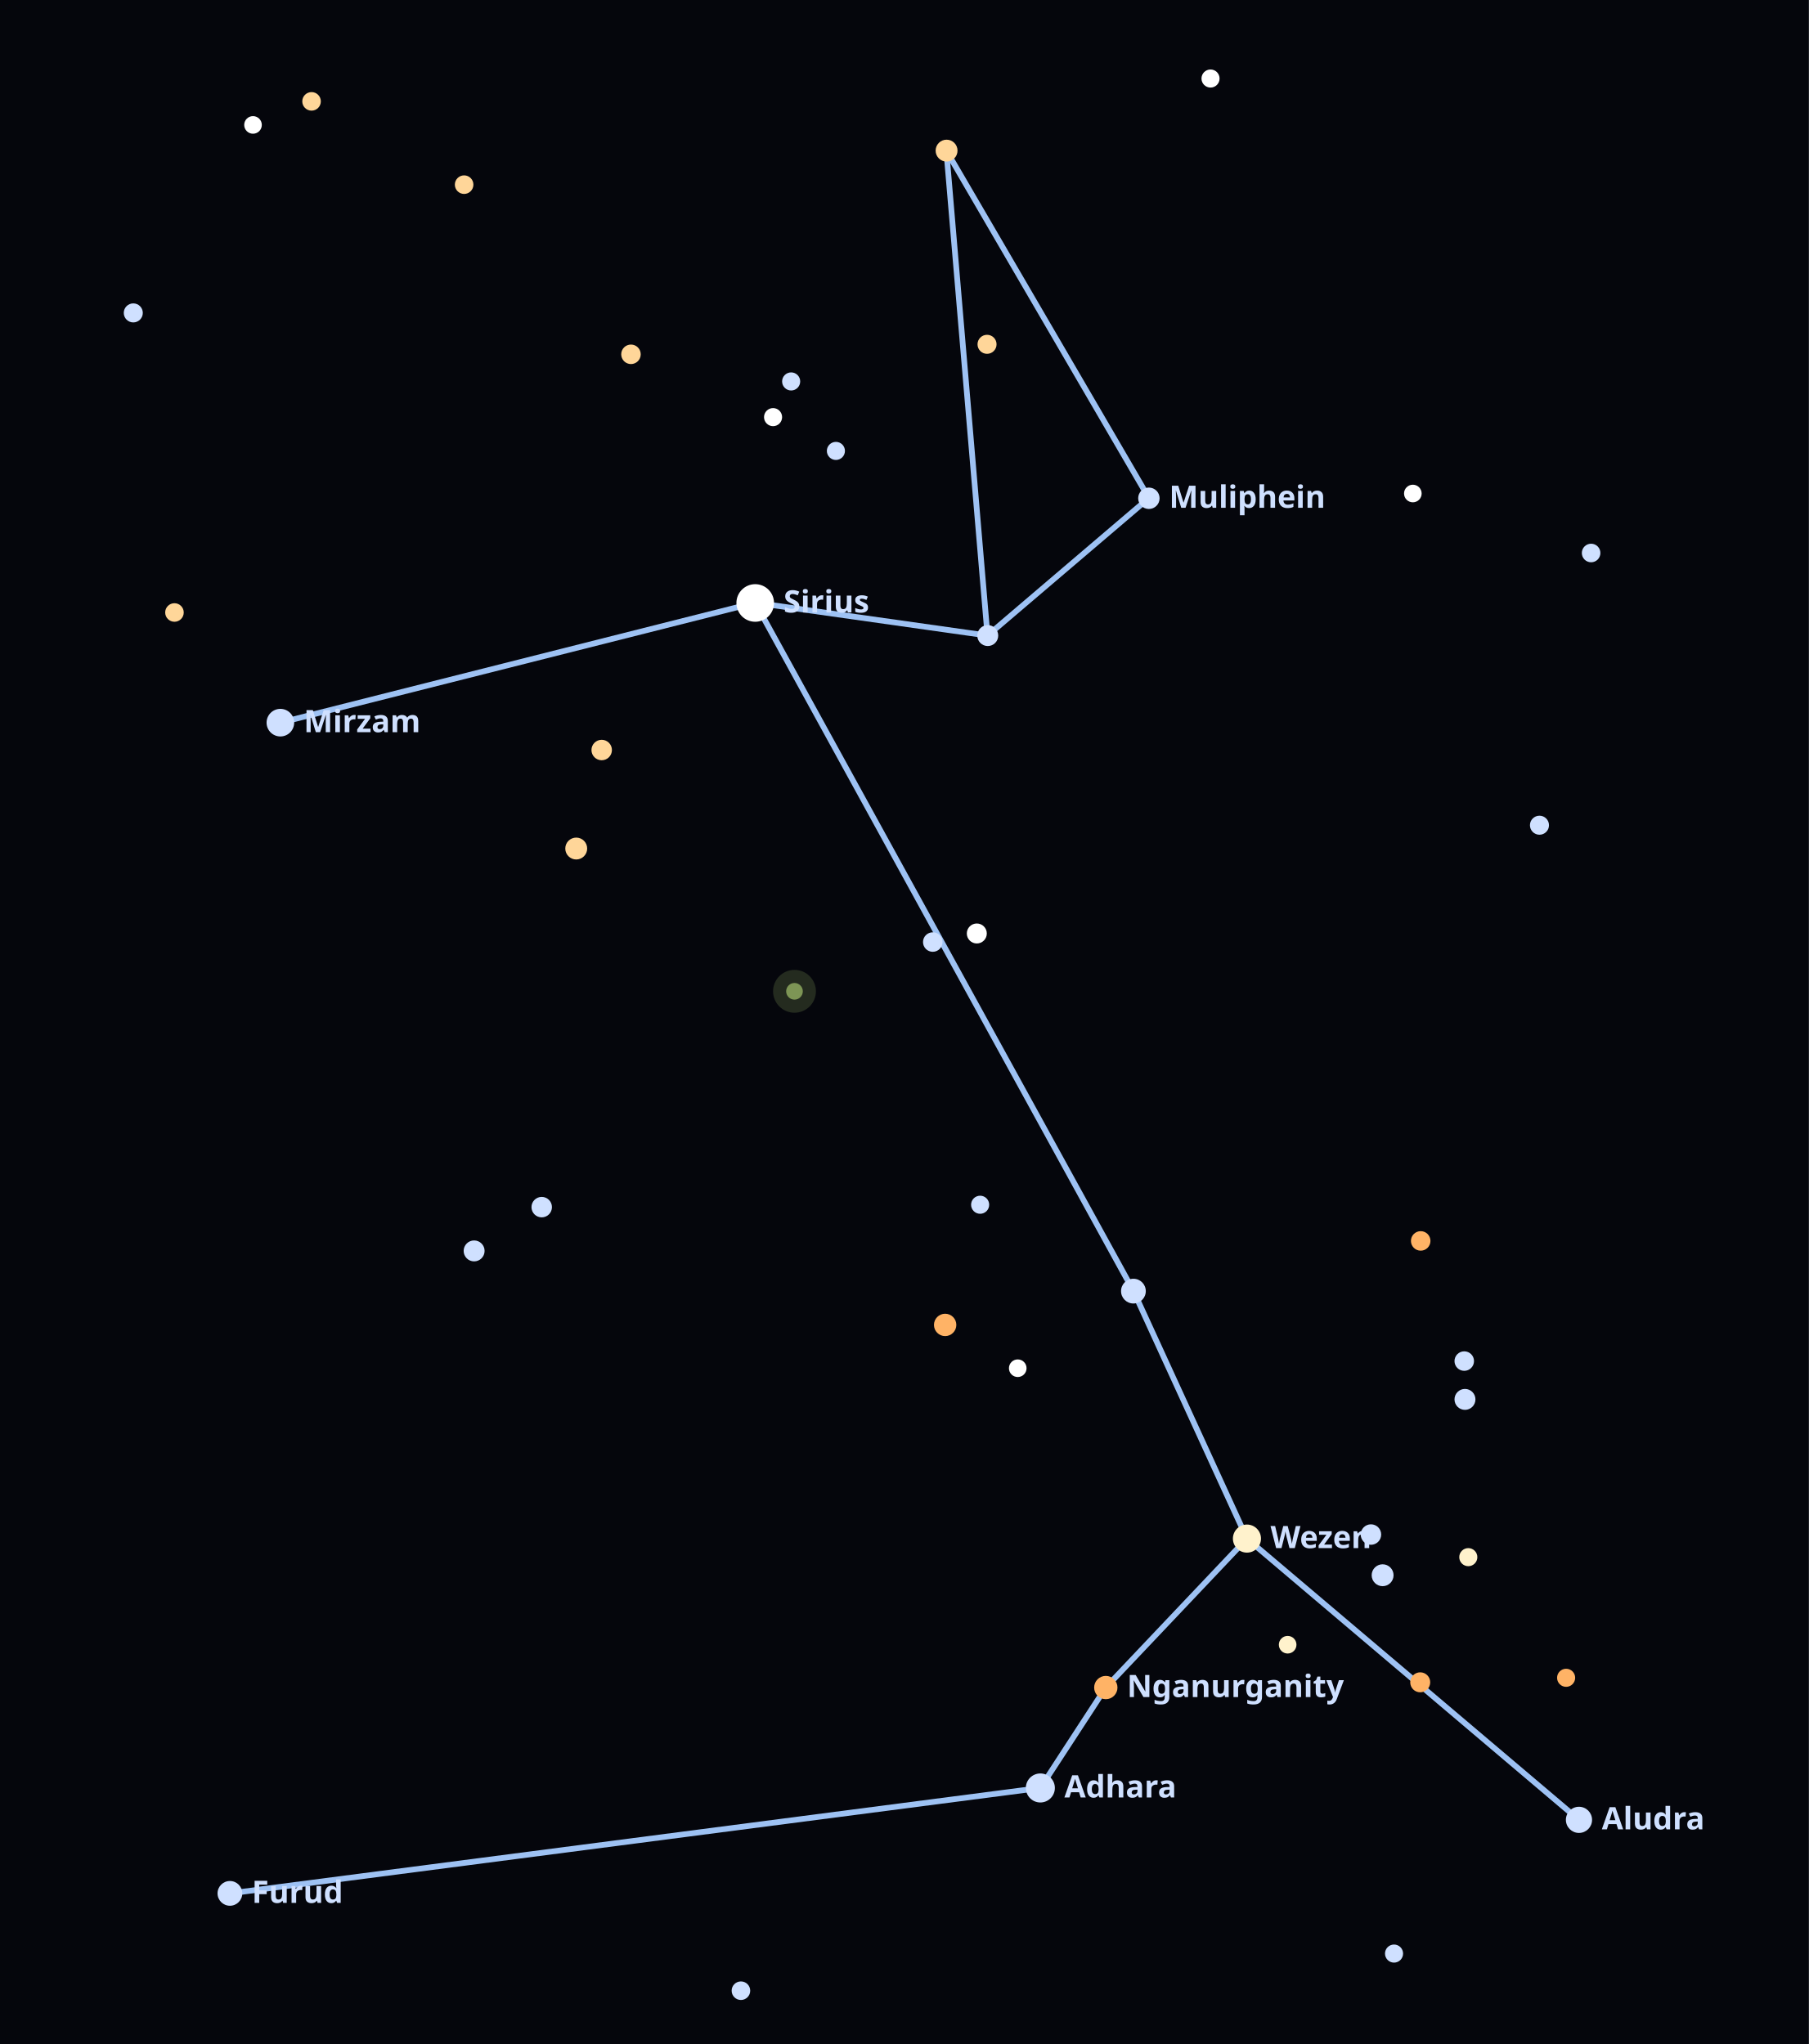
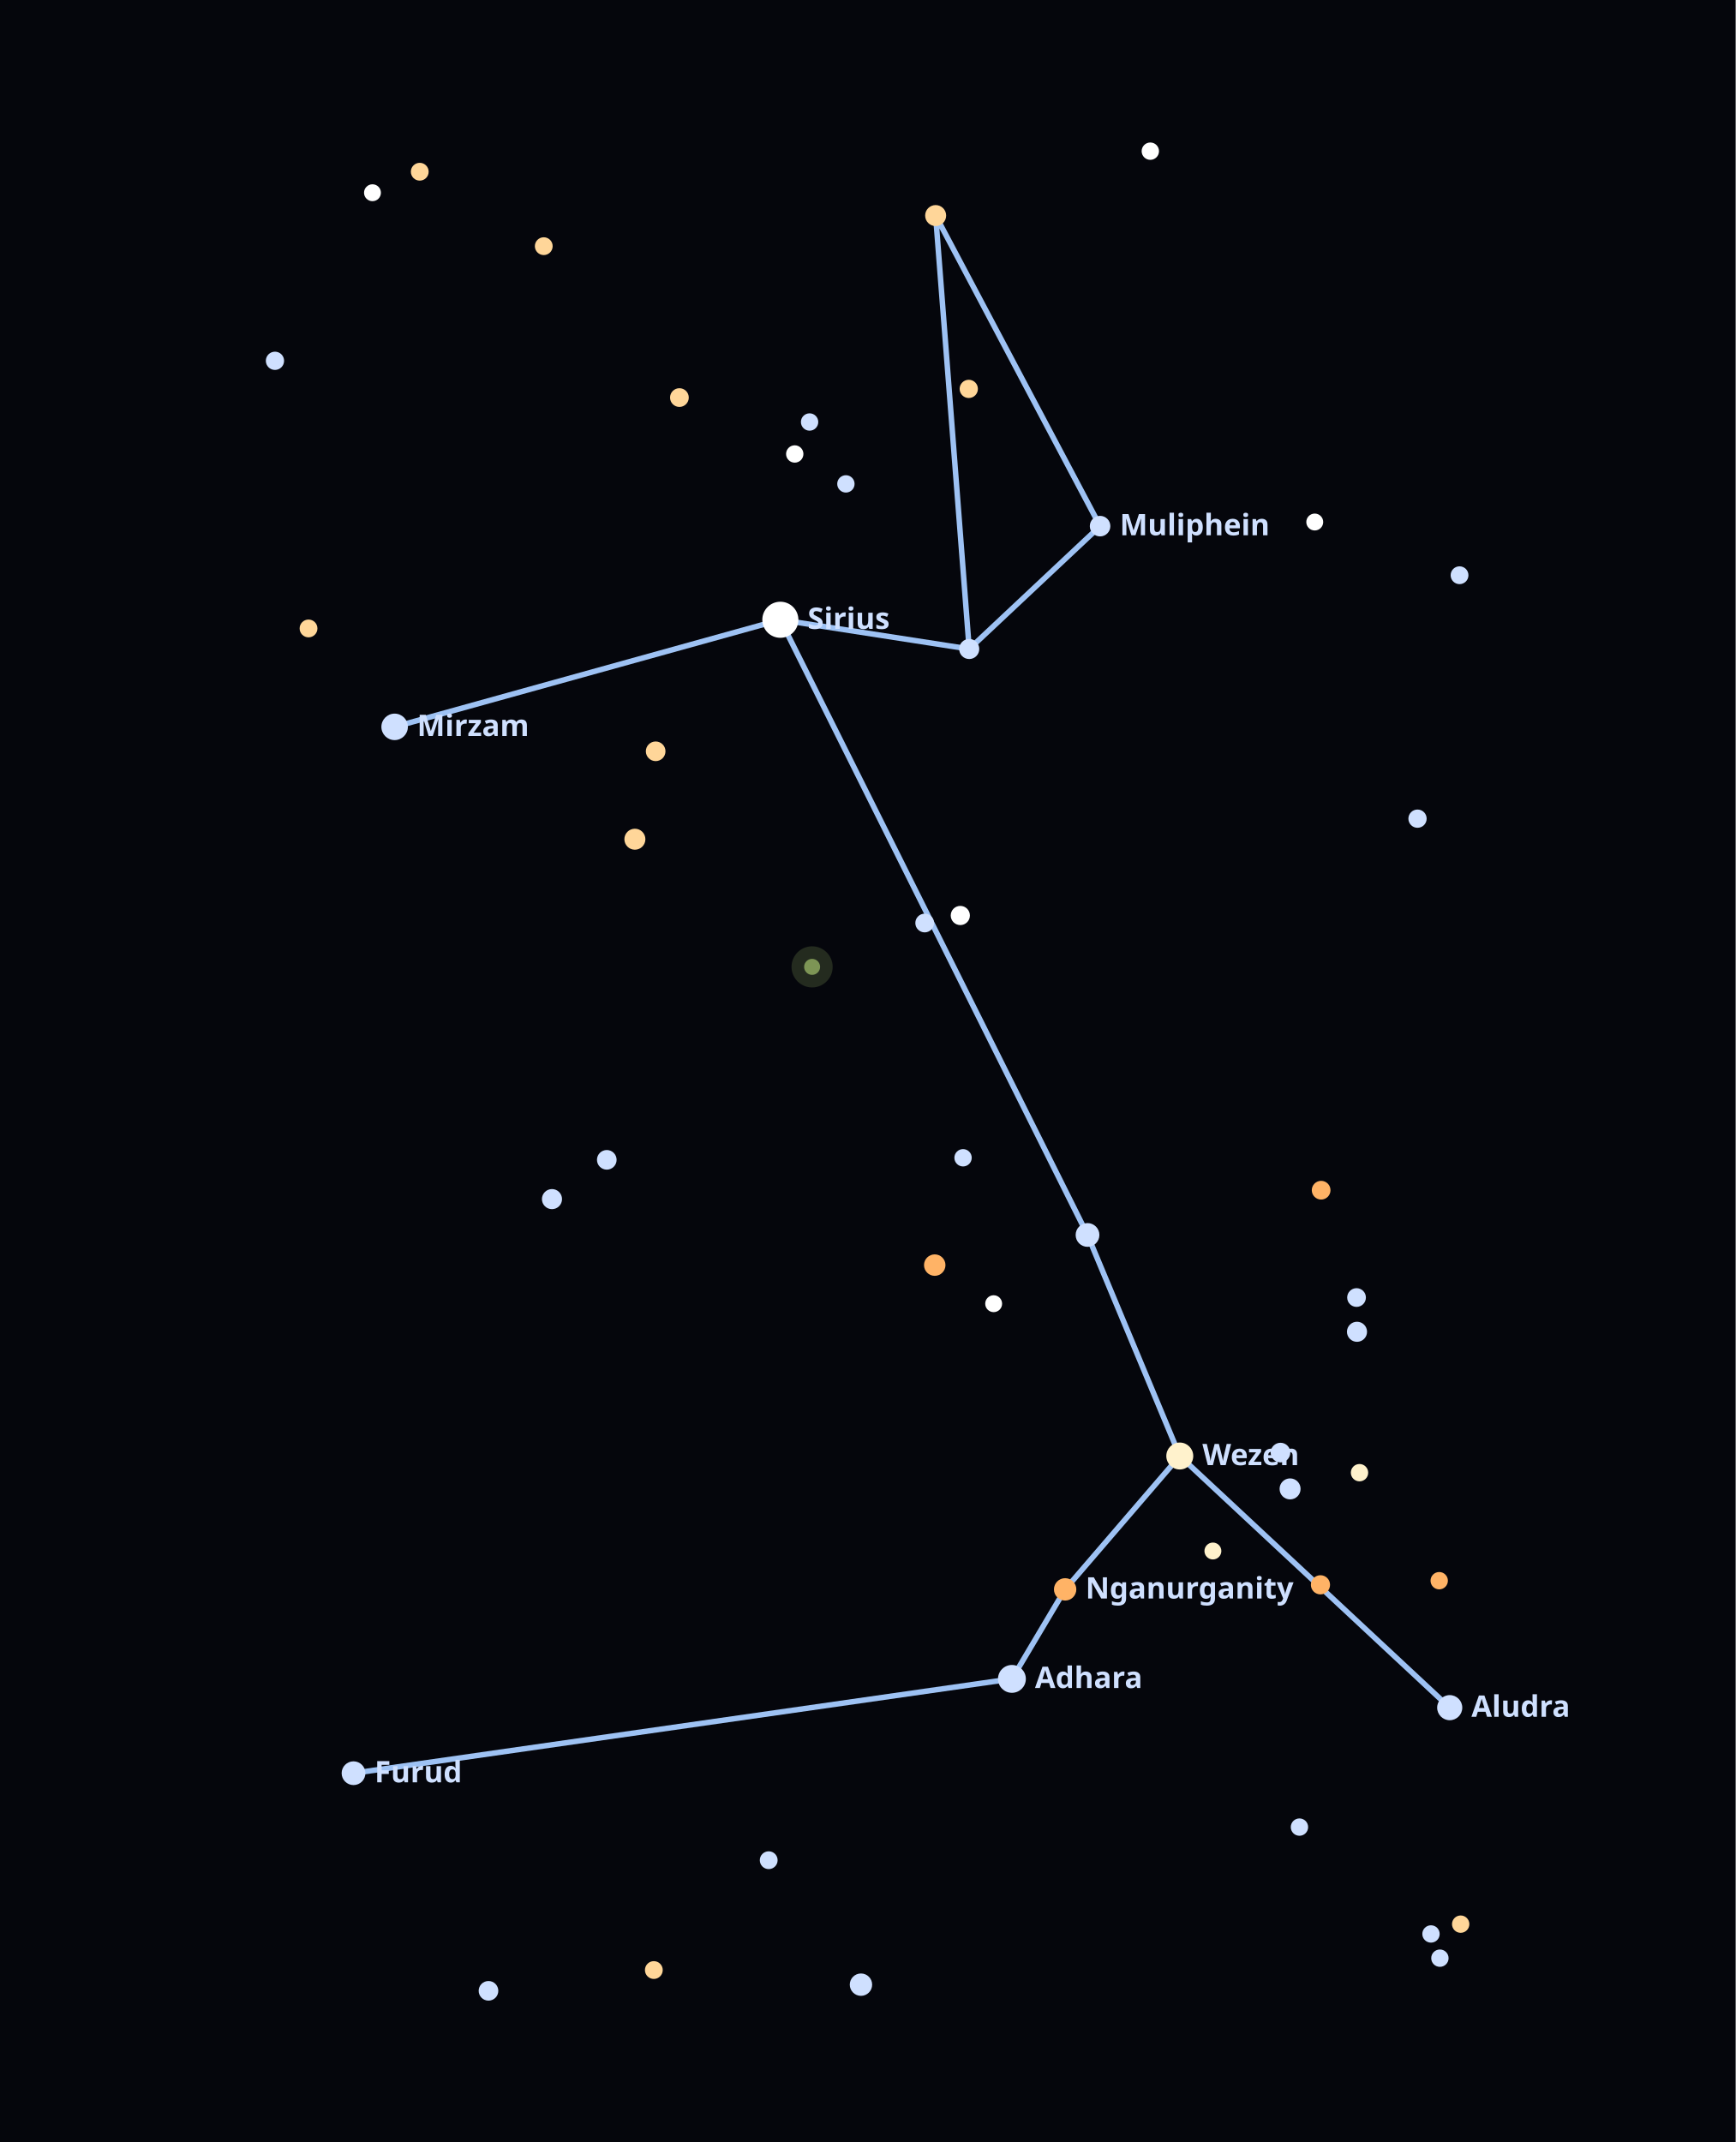
- <svg xmlns="http://www.w3.org/2000/svg" viewBox="0 0 760 859" font-family="Audiowide, Segoe UI, sans-serif">
-   <rect width="760" height="859" fill="#05060c" />
-   <polyline class="fig-line" points="117.8,303.7 317.3,253.3 476.2,542.5 523.9,646.6 464.6,709.2 437.1,751.4 96.6,795.7" fill="none" stroke="#a6ccff" stroke-width="2.4" stroke-opacity="0.95" stroke-linejoin="round" data-seq="30324,32349,33977,34444,33856,33579,30122" />
-   <polyline class="fig-line" points="663.4,764.8 523.9,646.6" fill="none" stroke="#a6ccff" stroke-width="2.4" stroke-opacity="0.95" stroke-linejoin="round" data-seq="35904,34444" />
-   <polyline class="fig-line" points="317.3,253.3 414.9,267.1 482.7,209.3 397.6,63.3 414.9,267.1" fill="none" stroke="#a6ccff" stroke-width="2.4" stroke-opacity="0.95" stroke-linejoin="round" data-seq="32349,33347,34045,33160,33347" />
-   <circle class="star" cx="117.8" cy="303.7" r="5.8" fill="#cfe0ff" data-name="Mirzam" data-meta="mag 1.98" data-vid="30324" />
-   <text class="star-label" x="127.6" y="307.7" fill="#cfe0ff" font-size="13" font-weight="bold" data-vid="30324">Mirzam</text>
-   <circle class="star" cx="317.3" cy="253.4" r="7.9" fill="#ffffff" data-name="Sirius" data-meta="mag -1.44" data-vid="32349" />
-   <text class="star-label" x="329.2" y="257.4" fill="#cfe0ff" font-size="13" font-weight="bold" data-vid="32349">Sirius</text>
-   <circle class="star" cx="476.2" cy="542.6" r="5.2" fill="#cfe0ff" data-name="HIP 33977" data-meta="mag 3.02" data-vid="33977" />
-   <circle class="star" cx="523.9" cy="646.6" r="5.9" fill="#fff2cc" data-name="Wezen" data-meta="mag 1.83" data-vid="34444" />
-   <text class="star-label" x="533.8" y="650.6" fill="#cfe0ff" font-size="13" font-weight="bold" data-vid="34444">Wezen</text>
-   <circle class="star" cx="464.6" cy="709.2" r="4.9" fill="#ffb366" data-name="Nganurganity" data-meta="mag 3.49" data-vid="33856" />
-   <text class="star-label" x="473.5" y="713.2" fill="#cfe0ff" font-size="13" font-weight="bold" data-vid="33856">Nganurganity</text>
-   <circle class="star" cx="437.1" cy="751.4" r="6.1" fill="#cfe0ff" data-name="Adhara" data-meta="mag 1.5" data-vid="33579" />
-   <text class="star-label" x="447.2" y="755.4" fill="#cfe0ff" font-size="13" font-weight="bold" data-vid="33579">Adhara</text>
-   <circle class="star" cx="96.6" cy="795.7" r="5.2" fill="#cfe0ff" data-name="Furud" data-meta="mag 3.02" data-vid="30122" />
-   <text class="star-label" x="105.8" y="799.7" fill="#cfe0ff" font-size="13" font-weight="bold" data-vid="30122">Furud</text>
-   <circle class="star" cx="663.4" cy="764.8" r="5.5" fill="#cfe0ff" data-name="Aludra" data-meta="mag 2.45" data-vid="35904" />
-   <text class="star-label" x="673.0" y="768.8" fill="#cfe0ff" font-size="13" font-weight="bold" data-vid="35904">Aludra</text>
-   <circle class="star" cx="415.0" cy="267.1" r="4.4" fill="#cfe0ff" data-name="HIP 33347" data-meta="mag 4.36" data-vid="33347" />
-   <circle class="star" cx="482.7" cy="209.4" r="4.5" fill="#cfe0ff" data-name="Muliphein" data-meta="mag 4.11" data-vid="34045" />
-   <text class="star-label" x="491.2" y="213.4" fill="#cfe0ff" font-size="13" font-weight="bold" data-vid="34045">Muliphein</text>
-   <circle class="star" cx="397.7" cy="63.3" r="4.6" fill="#ffd699" data-name="HIP 33160" data-meta="mag 4.08" data-vid="33160" />
-   <circle class="star" cx="56.0" cy="131.5" r="4.0" fill="#cfe0ff" data-name="HIP 29735" data-meta="mag 5.0" data-vid="29735" />
-   <circle class="star" cx="73.3" cy="257.4" r="3.9" fill="#ffd699" data-name="HIP 29895" data-meta="mag 5.15" data-vid="29895" />
-   <circle class="star" cx="106.3" cy="52.5" r="3.7" fill="#ffffff" data-name="HIP 30214" data-meta="mag 5.48" data-vid="30214" />
-   <circle class="star" cx="130.9" cy="42.6" r="3.9" fill="#ffd699" data-name="HIP 30457" data-meta="mag 5.21" data-vid="30457" />
-   <circle class="star" cx="166.4" cy="898.0" r="4.3" fill="#cfe0ff" data-name="HIP 30788" data-meta="mag 4.47" data-vid="30788" />
-   <circle class="star" cx="195.0" cy="77.6" r="3.9" fill="#ffd699" data-name="HIP 31084" data-meta="mag 5.16" data-vid="31084" />
-   <circle class="star" cx="199.2" cy="525.7" r="4.4" fill="#cfe0ff" data-name="HIP 31125" data-meta="mag 4.34" data-vid="31125" />
-   <circle class="star" cx="227.6" cy="507.3" r="4.3" fill="#cfe0ff" data-name="HIP 31416" data-meta="mag 4.54" data-vid="31416" />
-   <circle class="star" cx="242.1" cy="356.6" r="4.6" fill="#ffd699" data-name="HIP 31592" data-meta="mag 3.95" data-vid="31592" />
-   <circle class="star" cx="251.9" cy="888.2" r="3.9" fill="#ffd699" data-name="HIP 31688" data-meta="mag 5.25" data-vid="31688" />
-   <circle class="star" cx="252.8" cy="315.2" r="4.3" fill="#ffd699" data-name="HIP 31700" data-meta="mag 4.42" data-vid="31700" />
-   <circle class="star" cx="265.1" cy="148.9" r="4.1" fill="#ffd699" data-name="HIP 31827" data-meta="mag 4.82" data-vid="31827" />
-   <circle class="star" cx="311.3" cy="836.6" r="3.9" fill="#cfe0ff" data-name="HIP 32292" data-meta="mag 5.23" data-vid="32292" />
-   <circle class="star" cx="324.8" cy="175.3" r="3.8" fill="#ffffff" data-name="HIP 32411" data-meta="mag 5.3" data-vid="32411" />
-   <circle class="star" cx="332.4" cy="160.3" r="3.8" fill="#cfe0ff" data-name="HIP 32492" data-meta="mag 5.28" data-vid="32492" />
-   <circle class="star" cx="351.2" cy="189.5" r="3.8" fill="#cfe0ff" data-name="HIP 32677" data-meta="mag 5.39" data-vid="32677" />
-   <circle class="star" cx="359.0" cy="895.1" r="4.9" fill="#cfe0ff" data-name="HIP 32759" data-meta="mag 3.5" data-vid="32759" />
-   <circle class="star" cx="391.9" cy="395.9" r="4.1" fill="#cfe0ff" data-name="HIP 33092" data-meta="mag 4.82" data-vid="33092" />
-   <circle class="star" cx="397.1" cy="556.8" r="4.7" fill="#ffb366" data-name="HIP 33152" data-meta="mag 3.89" data-vid="33152" />
-   <circle class="star" cx="410.4" cy="392.3" r="4.2" fill="#ffffff" data-name="HIP 33302" data-meta="mag 4.66" data-vid="33302" />
-   <circle class="star" cx="411.8" cy="506.3" r="3.8" fill="#cfe0ff" data-name="HIP 33316" data-meta="mag 5.29" data-vid="33316" />
-   <circle class="star" cx="414.7" cy="144.7" r="4.0" fill="#ffd699" data-name="HIP 33345" data-meta="mag 5.0" data-vid="33345" />
-   <circle class="star" cx="427.6" cy="575.0" r="3.7" fill="#ffffff" data-name="HIP 33478" data-meta="mag 5.45" data-vid="33478" />
-   <circle class="star" cx="508.6" cy="33.0" r="3.8" fill="#ffffff" data-name="HIP 34301" data-meta="mag 5.41" data-vid="34301" />
-   <circle class="star" cx="541.0" cy="691.2" r="3.7" fill="#fff2cc" data-name="HIP 34624" data-meta="mag 5.46" data-vid="34624" />
-   <circle class="star" cx="576.0" cy="644.9" r="4.3" fill="#cfe0ff" data-name="HIP 34981" data-meta="mag 4.42" data-vid="34981" />
-   <circle class="star" cx="580.9" cy="662.0" r="4.6" fill="#cfe0ff" data-name="HIP 35037" data-meta="mag 4.01" data-vid="35037" />
-   <circle class="star" cx="585.7" cy="821.0" r="3.8" fill="#cfe0ff" data-name="HIP 35083" data-meta="mag 5.36" data-vid="35083" />
-   <circle class="star" cx="593.6" cy="207.4" r="3.7" fill="#ffffff" data-name="HIP 35180" data-meta="mag 5.46" data-vid="35180" />
-   <circle class="star" cx="596.7" cy="707.0" r="4.2" fill="#ffb366" data-name="HIP 35205" data-meta="mag 4.66" data-vid="35205" />
-   <circle class="star" cx="596.9" cy="521.5" r="4.1" fill="#ffb366" data-name="HIP 35210" data-meta="mag 4.83" data-vid="35210" />
-   <circle class="star" cx="615.2" cy="572.0" r="4.1" fill="#cfe0ff" data-name="HIP 35412" data-meta="mag 4.88" data-vid="35412" />
-   <circle class="star" cx="615.5" cy="588.1" r="4.4" fill="#cfe0ff" data-name="HIP 35415" data-meta="mag 4.37" data-vid="35415" />
-   <circle class="star" cx="616.9" cy="654.4" r="3.8" fill="#fff2cc" data-name="HIP 35427" data-meta="mag 5.29" data-vid="35427" />
-   <circle class="star" cx="646.8" cy="346.8" r="4.0" fill="#cfe0ff" data-name="HIP 35727" data-meta="mag 4.94" data-vid="35727" />
-   <circle class="star" cx="653.8" cy="871.3" r="3.8" fill="#cfe0ff" data-name="HIP 35795" data-meta="mag 5.4" data-vid="35795" />
-   <circle class="star" cx="658.0" cy="705.1" r="3.8" fill="#ffb366" data-name="HIP 35848" data-meta="mag 5.37" data-vid="35848" />
-   <circle class="star" cx="658.4" cy="882.6" r="3.8" fill="#cfe0ff" data-name="HIP 35855" data-meta="mag 5.41" data-vid="35855" />
-   <circle class="star" cx="668.5" cy="232.4" r="3.9" fill="#cfe0ff" data-name="HIP 35951" data-meta="mag 5.18" data-vid="35951" />
-   <circle class="star" cx="669.1" cy="866.6" r="3.8" fill="#ffd699" data-name="HIP 35957" data-meta="mag 5.35" data-vid="35957" />
-   <circle class="star" cx="333.8" cy="416.6" r="9" fill="#d6ff8c" fill-opacity="0.15" data-name="M41" data-meta="oc" />
-   <circle cx="333.8" cy="416.6" r="3.5" fill="#d6ff8c" fill-opacity="0.5" />
+ <svg xmlns="http://www.w3.org/2000/svg" viewBox="0 0 760 938" font-family="Audiowide, Segoe UI, sans-serif">
+   <rect width="760" height="938" fill="#05060c" />
+   <polyline class="fig-line" points="172.8,318.3 341.7,271.4 476.2,540.8 516.6,637.6 466.4,696.0 443.1,735.2 154.8,776.5" fill="none" stroke="#a6ccff" stroke-width="2.4" stroke-opacity="0.95" stroke-linejoin="round" data-seq="30324,32349,33977,34444,33856,33579,30122" />
+   <polyline class="fig-line" points="634.8,747.8 516.6,637.6" fill="none" stroke="#a6ccff" stroke-width="2.4" stroke-opacity="0.95" stroke-linejoin="round" data-seq="35904,34444" />
+   <polyline class="fig-line" points="341.7,271.4 424.4,284.2 481.7,230.4 409.7,94.4 424.4,284.2" fill="none" stroke="#a6ccff" stroke-width="2.4" stroke-opacity="0.95" stroke-linejoin="round" data-seq="32349,33347,34045,33160,33347" />
+   <circle class="star" cx="172.8" cy="318.3" r="5.8" fill="#cfe0ff" data-name="Mirzam" data-meta="mag 1.98" data-vid="30324" />
+   <text class="star-label" x="182.6" y="322.3" fill="#cfe0ff" font-size="13" font-weight="bold" data-vid="30324">Mirzam</text>
+   <circle class="star" cx="341.7" cy="271.4" r="7.9" fill="#ffffff" data-name="Sirius" data-meta="mag -1.44" data-vid="32349" />
+   <text class="star-label" x="353.6" y="275.4" fill="#cfe0ff" font-size="13" font-weight="bold" data-vid="32349">Sirius</text>
+   <circle class="star" cx="476.2" cy="540.8" r="5.2" fill="#cfe0ff" data-name="HIP 33977" data-meta="mag 3.02" data-vid="33977" />
+   <circle class="star" cx="516.6" cy="637.6" r="5.9" fill="#fff2cc" data-name="Wezen" data-meta="mag 1.83" data-vid="34444" />
+   <text class="star-label" x="526.5" y="641.6" fill="#cfe0ff" font-size="13" font-weight="bold" data-vid="34444">Wezen</text>
+   <circle class="star" cx="466.4" cy="696.0" r="4.9" fill="#ffb366" data-name="Nganurganity" data-meta="mag 3.49" data-vid="33856" />
+   <text class="star-label" x="475.3" y="700.0" fill="#cfe0ff" font-size="13" font-weight="bold" data-vid="33856">Nganurganity</text>
+   <circle class="star" cx="443.1" cy="735.2" r="6.1" fill="#cfe0ff" data-name="Adhara" data-meta="mag 1.5" data-vid="33579" />
+   <text class="star-label" x="453.2" y="739.2" fill="#cfe0ff" font-size="13" font-weight="bold" data-vid="33579">Adhara</text>
+   <circle class="star" cx="154.8" cy="776.5" r="5.2" fill="#cfe0ff" data-name="Furud" data-meta="mag 3.02" data-vid="30122" />
+   <text class="star-label" x="164.0" y="780.5" fill="#cfe0ff" font-size="13" font-weight="bold" data-vid="30122">Furud</text>
+   <circle class="star" cx="634.8" cy="747.8" r="5.5" fill="#cfe0ff" data-name="Aludra" data-meta="mag 2.45" data-vid="35904" />
+   <text class="star-label" x="644.3" y="751.8" fill="#cfe0ff" font-size="13" font-weight="bold" data-vid="35904">Aludra</text>
+   <circle class="star" cx="424.4" cy="284.2" r="4.4" fill="#cfe0ff" data-name="HIP 33347" data-meta="mag 4.36" data-vid="33347" />
+   <circle class="star" cx="481.7" cy="230.4" r="4.5" fill="#cfe0ff" data-name="Muliphein" data-meta="mag 4.11" data-vid="34045" />
+   <text class="star-label" x="490.3" y="234.4" fill="#cfe0ff" font-size="13" font-weight="bold" data-vid="34045">Muliphein</text>
+   <circle class="star" cx="409.7" cy="94.4" r="4.6" fill="#ffd699" data-name="HIP 33160" data-meta="mag 4.08" data-vid="33160" />
+   <circle class="star" cx="120.4" cy="158.0" r="4.0" fill="#cfe0ff" data-name="HIP 29735" data-meta="mag 5.0" data-vid="29735" />
+   <circle class="star" cx="135.1" cy="275.2" r="3.9" fill="#ffd699" data-name="HIP 29895" data-meta="mag 5.15" data-vid="29895" />
+   <circle class="star" cx="163.1" cy="84.4" r="3.7" fill="#ffffff" data-name="HIP 30214" data-meta="mag 5.48" data-vid="30214" />
+   <circle class="star" cx="183.8" cy="75.2" r="3.9" fill="#ffd699" data-name="HIP 30457" data-meta="mag 5.21" data-vid="30457" />
+   <circle class="star" cx="213.9" cy="871.8" r="4.3" fill="#cfe0ff" data-name="HIP 30788" data-meta="mag 4.47" data-vid="30788" />
+   <circle class="star" cx="238.1" cy="107.8" r="3.9" fill="#ffd699" data-name="HIP 31084" data-meta="mag 5.16" data-vid="31084" />
+   <circle class="star" cx="241.7" cy="525.1" r="4.4" fill="#cfe0ff" data-name="HIP 31125" data-meta="mag 4.34" data-vid="31125" />
+   <circle class="star" cx="265.7" cy="507.9" r="4.3" fill="#cfe0ff" data-name="HIP 31416" data-meta="mag 4.54" data-vid="31416" />
+   <circle class="star" cx="278.0" cy="367.5" r="4.6" fill="#ffd699" data-name="HIP 31592" data-meta="mag 3.95" data-vid="31592" />
+   <circle class="star" cx="286.3" cy="862.7" r="3.9" fill="#ffd699" data-name="HIP 31688" data-meta="mag 5.25" data-vid="31688" />
+   <circle class="star" cx="287.1" cy="329.0" r="4.3" fill="#ffd699" data-name="HIP 31700" data-meta="mag 4.42" data-vid="31700" />
+   <circle class="star" cx="297.5" cy="174.1" r="4.1" fill="#ffd699" data-name="HIP 31827" data-meta="mag 4.82" data-vid="31827" />
+   <circle class="star" cx="336.6" cy="814.6" r="3.9" fill="#cfe0ff" data-name="HIP 32292" data-meta="mag 5.23" data-vid="32292" />
+   <circle class="star" cx="348.0" cy="198.8" r="3.8" fill="#ffffff" data-name="HIP 32411" data-meta="mag 5.3" data-vid="32411" />
+   <circle class="star" cx="354.5" cy="184.8" r="3.8" fill="#cfe0ff" data-name="HIP 32492" data-meta="mag 5.28" data-vid="32492" />
+   <circle class="star" cx="370.4" cy="211.9" r="3.8" fill="#cfe0ff" data-name="HIP 32677" data-meta="mag 5.39" data-vid="32677" />
+   <circle class="star" cx="377.0" cy="869.1" r="4.9" fill="#cfe0ff" data-name="HIP 32759" data-meta="mag 3.5" data-vid="32759" />
+   <circle class="star" cx="404.9" cy="404.2" r="4.1" fill="#cfe0ff" data-name="HIP 33092" data-meta="mag 4.82" data-vid="33092" />
+   <circle class="star" cx="409.3" cy="554.0" r="4.7" fill="#ffb366" data-name="HIP 33152" data-meta="mag 3.89" data-vid="33152" />
+   <circle class="star" cx="420.5" cy="400.9" r="4.2" fill="#ffffff" data-name="HIP 33302" data-meta="mag 4.66" data-vid="33302" />
+   <circle class="star" cx="421.7" cy="507.0" r="3.8" fill="#cfe0ff" data-name="HIP 33316" data-meta="mag 5.29" data-vid="33316" />
+   <circle class="star" cx="424.2" cy="170.3" r="4.0" fill="#ffd699" data-name="HIP 33345" data-meta="mag 5.0" data-vid="33345" />
+   <circle class="star" cx="435.1" cy="570.9" r="3.7" fill="#ffffff" data-name="HIP 33478" data-meta="mag 5.45" data-vid="33478" />
+   <circle class="star" cx="503.7" cy="66.2" r="3.8" fill="#ffffff" data-name="HIP 34301" data-meta="mag 5.41" data-vid="34301" />
+   <circle class="star" cx="531.1" cy="679.2" r="3.7" fill="#fff2cc" data-name="HIP 34624" data-meta="mag 5.46" data-vid="34624" />
+   <circle class="star" cx="560.7" cy="636.1" r="4.3" fill="#cfe0ff" data-name="HIP 34981" data-meta="mag 4.42" data-vid="34981" />
+   <circle class="star" cx="564.9" cy="652.0" r="4.6" fill="#cfe0ff" data-name="HIP 35037" data-meta="mag 4.01" data-vid="35037" />
+   <circle class="star" cx="569.0" cy="800.1" r="3.8" fill="#cfe0ff" data-name="HIP 35083" data-meta="mag 5.36" data-vid="35083" />
+   <circle class="star" cx="575.7" cy="228.6" r="3.7" fill="#ffffff" data-name="HIP 35180" data-meta="mag 5.46" data-vid="35180" />
+   <circle class="star" cx="578.2" cy="694.0" r="4.2" fill="#ffb366" data-name="HIP 35205" data-meta="mag 4.66" data-vid="35205" />
+   <circle class="star" cx="578.5" cy="521.2" r="4.1" fill="#ffb366" data-name="HIP 35210" data-meta="mag 4.83" data-vid="35210" />
+   <circle class="star" cx="594.0" cy="568.2" r="4.1" fill="#cfe0ff" data-name="HIP 35412" data-meta="mag 4.88" data-vid="35412" />
+   <circle class="star" cx="594.2" cy="583.2" r="4.4" fill="#cfe0ff" data-name="HIP 35415" data-meta="mag 4.37" data-vid="35415" />
+   <circle class="star" cx="595.3" cy="644.9" r="3.8" fill="#fff2cc" data-name="HIP 35427" data-meta="mag 5.29" data-vid="35427" />
+   <circle class="star" cx="620.7" cy="358.5" r="4.0" fill="#cfe0ff" data-name="HIP 35727" data-meta="mag 4.94" data-vid="35727" />
+   <circle class="star" cx="626.6" cy="846.9" r="3.8" fill="#cfe0ff" data-name="HIP 35795" data-meta="mag 5.4" data-vid="35795" />
+   <circle class="star" cx="630.2" cy="692.2" r="3.8" fill="#ffb366" data-name="HIP 35848" data-meta="mag 5.37" data-vid="35848" />
+   <circle class="star" cx="630.5" cy="857.5" r="3.8" fill="#cfe0ff" data-name="HIP 35855" data-meta="mag 5.41" data-vid="35855" />
+   <circle class="star" cx="639.1" cy="251.9" r="3.9" fill="#cfe0ff" data-name="HIP 35951" data-meta="mag 5.18" data-vid="35951" />
+   <circle class="star" cx="639.6" cy="842.6" r="3.8" fill="#ffd699" data-name="HIP 35957" data-meta="mag 5.35" data-vid="35957" />
+   <circle class="star" cx="355.6" cy="423.4" r="9" fill="#d6ff8c" fill-opacity="0.15" data-name="M41" data-meta="oc" />
+   <circle cx="355.6" cy="423.4" r="3.5" fill="#d6ff8c" fill-opacity="0.5" />
</svg>
